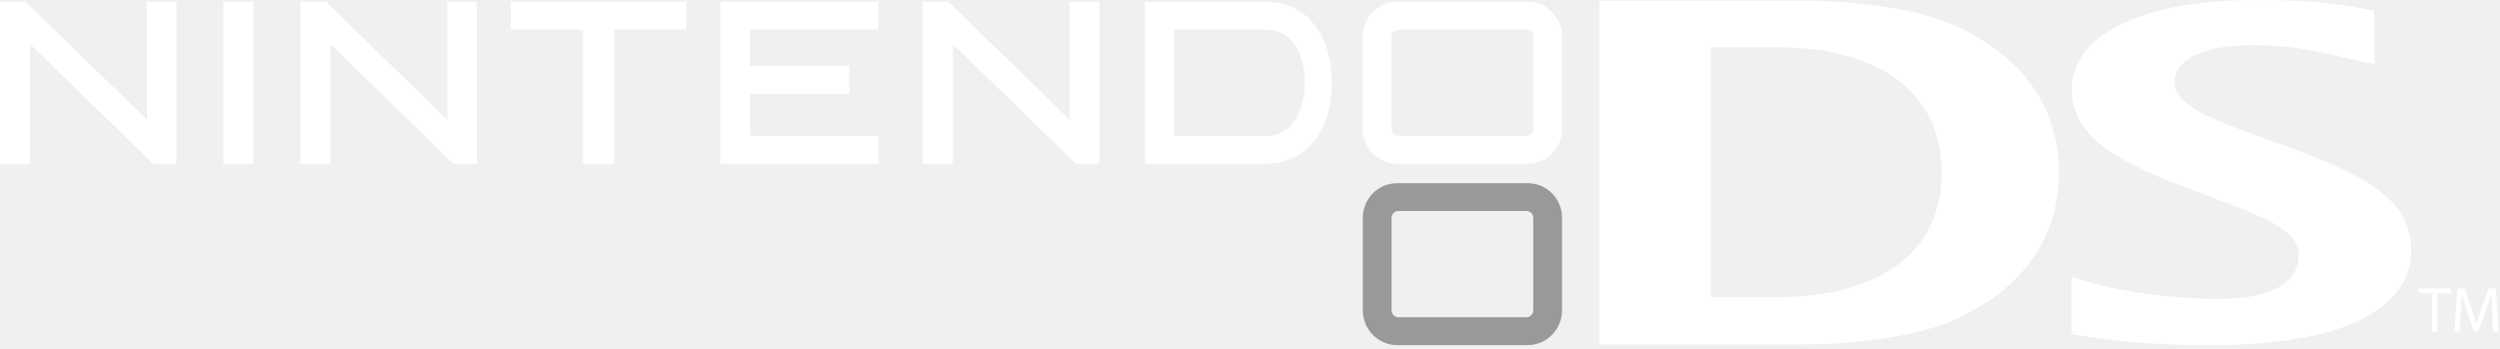
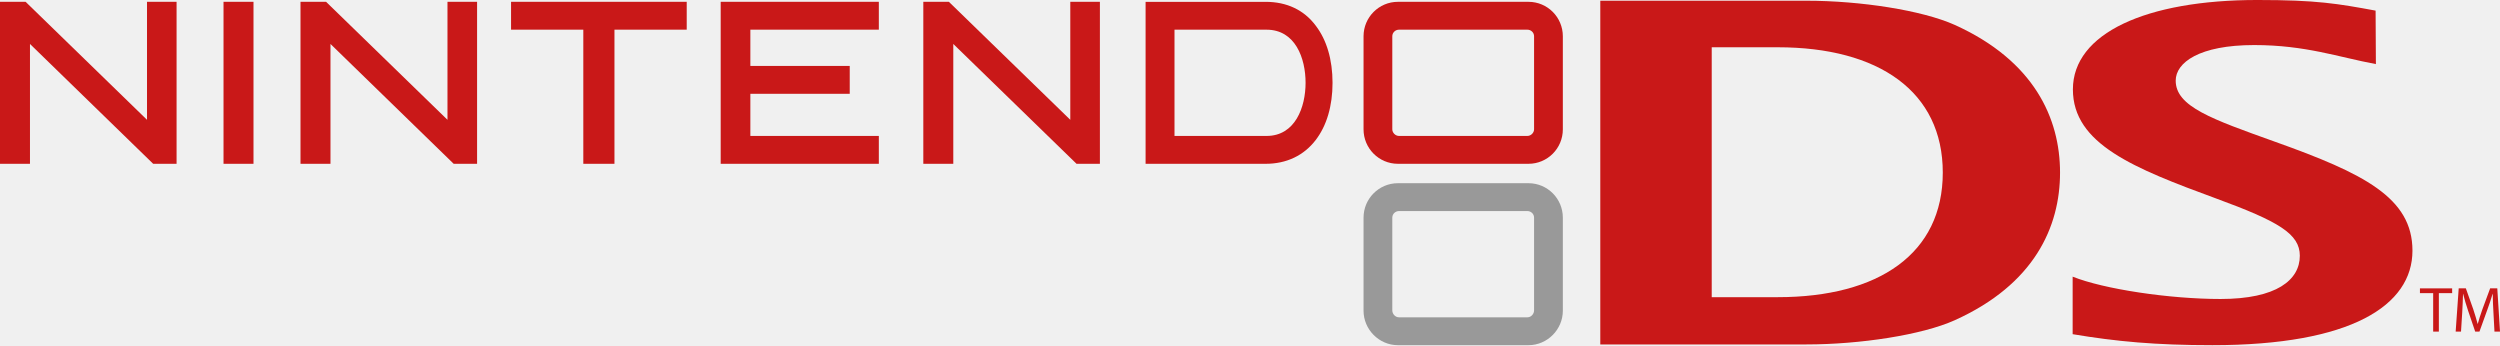
- <svg xmlns="http://www.w3.org/2000/svg" width="100%" height="100%" viewBox="0 0 567 79" version="1.1" xml:space="preserve" style="fill-rule:evenodd;clip-rule:evenodd;stroke-linejoin:round;stroke-miterlimit:2;">
-   <g>
-     <path id="path100608" d="M347.884,70.38C347.884,71.21 347.202,71.958 346.363,71.958L317.262,71.958C316.414,71.958 315.734,71.21 315.734,70.38L315.734,49.358C315.734,48.526 316.416,47.862 317.262,47.862L346.363,47.862C347.203,47.862 347.884,48.526 347.884,49.358L347.884,70.38ZM346.621,41.546L316.999,41.546C312.712,41.546 309.213,45.036 309.213,49.359L309.213,70.464C309.213,74.7 312.712,78.277 316.999,78.277L346.621,78.277C350.918,78.277 354.408,74.703 354.408,70.464L354.408,49.358C354.408,45.036 350.917,41.546 346.621,41.546" style="fill:rgb(153,153,153);fill-rule:nonzero;" />
-     <path id="path100618" d="M6.797,9.97L6.797,37.143L0,37.143L0,0.414L5.808,0.414L33.337,27.17L33.337,0.414L40.043,0.414L40.043,37.143L34.732,37.143L6.797,9.97" style="fill:white;fill-rule:nonzero;" />
-     <path id="path100622" d="M74.943,9.97L74.943,37.143L68.146,37.143L68.146,0.414L73.946,0.414L101.475,27.17L101.475,0.414L108.189,0.414L108.189,37.143L102.879,37.143L74.943,9.97" style="fill:white;fill-rule:nonzero;" />
-     <path id="path100626" d="M216.179,9.97L216.179,37.143L209.382,37.143L209.382,0.414L215.182,0.414L242.711,27.17L242.711,0.414L249.425,0.414L249.425,37.143L244.124,37.143L216.179,9.97" style="fill:white;fill-rule:nonzero;" />
-     <path id="path100630" d="M56.23,0.414L57.485,0.414L57.485,37.143L50.688,37.143L50.688,0.414L56.23,0.414" style="fill:white;fill-rule:nonzero;" />
-     <path id="path100634" d="M154.482,0.414L155.728,0.414L155.728,6.729L139.342,6.729L139.342,37.142L132.279,37.142L132.279,6.729L115.893,6.729L115.893,0.414L154.482,0.414" style="fill:white;fill-rule:nonzero;" />
-     <path id="path100638" d="M198.023,0.414L199.294,0.414L199.294,6.729L170.16,6.729L170.16,14.955L192.696,14.955L192.696,21.271L170.16,21.271L170.16,30.826L199.294,30.826L199.294,37.141L163.431,37.141L163.431,0.412C163.821,0.414 198.023,0.414 198.023,0.414" style="fill:white;fill-rule:nonzero;" />
-     <path id="path100642" d="M287.216,30.827L266.343,30.827L266.343,6.731L287.217,6.731C293.748,6.731 296.068,13.211 296.068,18.78C296.066,24.262 293.749,30.827 287.216,30.827ZM298.369,5.817C295.71,2.244 291.779,0.416 287.025,0.416L259.787,0.416L259.787,37.145L287.025,37.145C291.779,37.145 295.71,35.234 298.369,31.744C300.861,28.504 302.182,24.016 302.182,18.782C302.181,13.543 300.861,9.057 298.369,5.817" style="fill:white;fill-rule:nonzero;" />
-     <path id="path100646" d="M347.884,29.331C347.884,30.079 347.202,30.827 346.363,30.827L317.262,30.827C316.414,30.827 315.734,30.079 315.734,29.331L315.734,8.226C315.734,7.395 316.416,6.73 317.262,6.73L346.363,6.73C347.203,6.73 347.884,7.395 347.884,8.226L347.884,29.331ZM346.621,0.414L316.999,0.414C312.712,0.414 309.213,3.904 309.213,8.226L309.213,29.331C309.213,33.652 312.712,37.143 316.999,37.143L346.621,37.143C350.918,37.143 354.408,33.653 354.408,29.331L354.408,8.226C354.408,3.906 350.917,0.414 346.621,0.414" style="fill:white;fill-rule:nonzero;" />
-     <path id="path100656" d="M470.017,62.737C477.062,65.561 491.945,67.803 503.562,67.803C516.275,67.803 521.535,63.483 521.535,57.998C521.535,53.012 516.648,50.187 502.615,45.035C483.844,38.139 470.074,32.655 470.074,20.273C470.074,7.56 486.644,-0.001 511.896,-0.001C525.457,-0.001 530.111,0.83 538.718,2.409L538.784,14.54C530.325,12.962 522.829,10.219 511.188,10.219C498.708,10.219 493.389,14.207 493.389,18.281C493.389,24.181 501.58,27.006 515.95,32.157C535.95,39.303 547.077,44.786 547.077,56.837C547.077,69.3 533.141,78.275 501.716,78.275C488.812,78.275 479.911,77.443 470.017,75.783L470.017,62.737" style="fill:white;fill-rule:nonzero;" />
-     <path id="path100660" d="M403.125,10.719L388.17,10.719L388.17,67.389L403.125,67.389C426.086,67.389 440.568,57.5 440.568,39.137C440.568,20.773 426.085,10.719 403.125,10.719ZM443.269,72.624C435.873,75.948 421.878,78.108 409.648,78.108L362.9,78.108L362.9,0.165L409.648,0.165C421.878,0.165 435.873,2.325 443.285,5.649C461.293,13.792 467.158,26.837 467.158,39.135C467.158,51.436 461.341,64.481 443.269,72.624" style="fill:white;fill-rule:nonzero;" />
-     <path id="path100678" d="M551.773,66.475L548.773,66.475L548.773,65.395L556.078,65.395L556.078,66.475L553.062,66.475L553.062,75.2L551.773,75.2L551.773,66.475" style="fill:white;fill-rule:nonzero;" />
-     <path id="path100682" d="M565.443,70.878C565.367,69.55 565.285,67.888 565.285,66.642L565.252,66.642C564.902,67.804 564.504,69.05 564.006,70.38L562.27,75.2L561.305,75.2L559.694,70.464C559.229,69.05 558.846,67.804 558.573,66.642L558.54,66.642C558.515,67.888 558.438,69.55 558.356,70.962L558.088,75.2L556.875,75.2L557.564,65.393L559.185,65.393L560.865,70.129C561.271,71.375 561.595,72.455 561.861,73.453L561.886,73.453C562.152,72.455 562.499,71.375 562.941,70.129L564.695,65.393L566.314,65.393L566.929,75.2L565.675,75.2L565.443,70.878" style="fill:white;fill-rule:nonzero;" />
-   </g>
+ <svg xmlns="http://www.w3.org/2000/svg" version="1.2" baseProfile="tiny" id="svg101576" x="0px" y="0px" width="566.929px" height="78.275px" viewBox="0 0 566.929 78.275" xml:space="preserve">
+   <path id="path100608" fill="#999999" d="M347.884,70.38c0,0.83-0.682,1.578-1.521,1.578h-29.102c-0.848,0-1.527-0.748-1.527-1.578  V49.358c0-0.832,0.682-1.496,1.527-1.496h29.102c0.84,0,1.521,0.664,1.521,1.496V70.38z M346.621,41.546H317  c-4.287,0-7.787,3.49-7.787,7.813v21.104c0,4.236,3.5,7.813,7.787,7.813h29.621c4.297,0,7.787-3.574,7.787-7.813V49.358  C354.408,45.036,350.917,41.546,346.621,41.546" />
+   <path id="path100618" fill="#C91818" d="M6.797,9.969c0,0,0,26.758,0,27.174c-0.357,0-6.433,0-6.797,0C0,36.727,0,0.829,0,0.414  c0.382,0,5.633,0,5.808,0L33.337,27.17c0,0,0-26.341,0-26.756c0.374,0,5.442,0,5.442,0s0.964,0,1.264,0c0,0.416,0,36.313,0,36.729  c-0.366,0-5.127,0-5.311,0L6.797,9.969" />
+   <path id="path100622" fill="#C91818" d="M74.943,9.969c0,0,0,26.758,0,27.174c-0.366,0-6.423,0-6.797,0c0-0.416,0-36.313,0-36.729  c0.382,0,5.625,0,5.8,0l27.529,26.756c0,0,0-26.341,0-26.756c0.374,0,5.451,0,5.451,0s0.972,0,1.263,0c0,0.416,0,36.313,0,36.729  c-0.374,0-5.127,0-5.31,0L74.943,9.969" />
+   <path id="path100626" fill="#C91818" d="M216.179,9.969c0,0,0,26.758,0,27.174c-0.375,0-6.424,0-6.797,0c0-0.416,0-36.313,0-36.729  c0.382,0,5.635,0,5.8,0l27.529,26.756c0,0,0-26.341,0-26.756c0.374,0,5.45,0,5.45,0s0.973,0,1.264,0c0,0.416,0,36.313,0,36.729  c-0.374,0-5.127,0-5.301,0L216.179,9.969" />
+   <path id="path100630" fill="#C91818" d="M56.23,0.414c0,0,0.964,0,1.255,0c0,0.416,0,36.313,0,36.729c-0.356,0-6.431,0-6.797,0  c0-0.416,0-36.313,0-36.729C51.062,0.414,56.23,0.414,56.23,0.414" />
+   <path id="path100634" fill="#C91818" d="M154.482,0.414c0,0,0.947,0,1.246,0c0,0.333,0,5.983,0,6.315c-0.398,0-16.386,0-16.386,0  s0,29.997,0,30.413c-0.366,0-6.697,0-7.063,0c0-0.416,0-30.413,0-30.413s-15.986,0-16.386,0c0-0.332,0-5.983,0-6.315  C116.299,0.414,154.482,0.414,154.482,0.414" />
+   <path id="path100638" fill="#C91818" d="M198.023,0.414c0,0,0.98,0,1.271,0c0,0.333,0,5.983,0,6.315c-0.391,0-29.134,0-29.134,0  v8.226c0,0,22.153,0,22.536,0c0,0.416,0,5.9,0,6.316c-0.383,0-22.536,0-22.536,0v9.555c0,0,28.743,0,29.134,0c0,0.333,0,5.9,0,6.315  c-0.391,0-35.474,0-35.863,0c0-0.416,0-36.313,0-36.729C163.821,0.414,198.023,0.414,198.023,0.414" />
+   <path id="path100642" fill="#C91818" d="M287.216,30.827h-20.874V6.731h20.874c6.531,0,8.852,6.479,8.852,12.049  C296.066,24.262,293.75,30.827,287.216,30.827z M298.369,5.817c-2.658-3.573-6.59-5.401-11.344-5.401c0,0-26.838,0-27.238,0  c0,0.416,0,36.313,0,36.729c0.398,0,27.238,0,27.238,0c4.754,0,8.686-1.911,11.344-5.401c2.492-3.24,3.813-7.728,3.813-12.962  C302.181,13.543,300.861,9.057,298.369,5.817" />
+   <path id="path100646" fill="#C91818" d="M347.884,29.331c0,0.748-0.682,1.496-1.521,1.496h-29.102c-0.848,0-1.527-0.748-1.527-1.496  V8.226c0-0.831,0.682-1.496,1.527-1.496h29.102c0.84,0,1.521,0.665,1.521,1.496V29.331z M346.621,0.414H317  c-4.287,0-7.787,3.49-7.787,7.813v21.104c0,4.321,3.5,7.813,7.787,7.813h29.621c4.297,0,7.787-3.49,7.787-7.813V8.226  C354.408,3.906,350.917,0.414,346.621,0.414" />
+   <path id="path100656" fill="#C91818" d="M470.017,62.737c7.045,2.824,21.928,5.066,33.545,5.066c12.713,0,17.973-4.32,17.973-9.806  c0-4.985-4.887-7.811-18.92-12.963c-18.771-6.896-32.541-12.38-32.541-24.762c0-12.713,16.57-20.274,41.822-20.274  c13.561,0,18.215,0.831,26.822,2.41l0.066,12.131c-8.459-1.578-15.955-4.321-27.598-4.321c-12.479,0-17.799,3.988-17.799,8.063  c0,5.9,8.191,8.725,22.563,13.876c20,7.146,31.127,12.629,31.127,24.68c0,12.463-13.938,21.438-45.361,21.438  c-12.904,0-21.805-0.832-31.699-2.492V62.737" />
+   <path id="path100660" fill="#C91818" d="M403.125,10.719h-14.955v56.671h14.955c22.961,0,37.443-9.89,37.443-28.252  C440.568,20.773,426.085,10.719,403.125,10.719z M443.269,72.624c-7.396,3.324-21.391,5.484-33.621,5.484H362.9V0.165h46.748  c12.23,0,26.225,2.16,33.637,5.484c18.008,8.143,23.873,21.188,23.873,33.485C467.158,51.436,461.341,64.481,443.269,72.624" />
+   <path id="path100678" fill="#C91818" d="M551.773,66.475h-3v-1.08h7.305v1.08h-3.016V75.2h-1.289V66.475" />
+   <path id="path100682" fill="#C91818" d="M565.443,70.878c-0.076-1.328-0.158-2.989-0.158-4.235h-0.033  c-0.35,1.162-0.748,2.407-1.246,3.737l-1.736,4.82h-0.965l-1.609-4.736c-0.467-1.414-0.85-2.659-1.121-3.821h-0.033  c-0.025,1.246-0.104,2.907-0.186,4.319l-0.268,4.238h-1.213l0.689-9.807h1.621l1.68,4.735c0.406,1.246,0.73,2.326,0.996,3.324h0.025  c0.266-0.998,0.613-2.078,1.055-3.324l1.754-4.735h1.619l0.615,9.807h-1.254L565.443,70.878" />
</svg>
